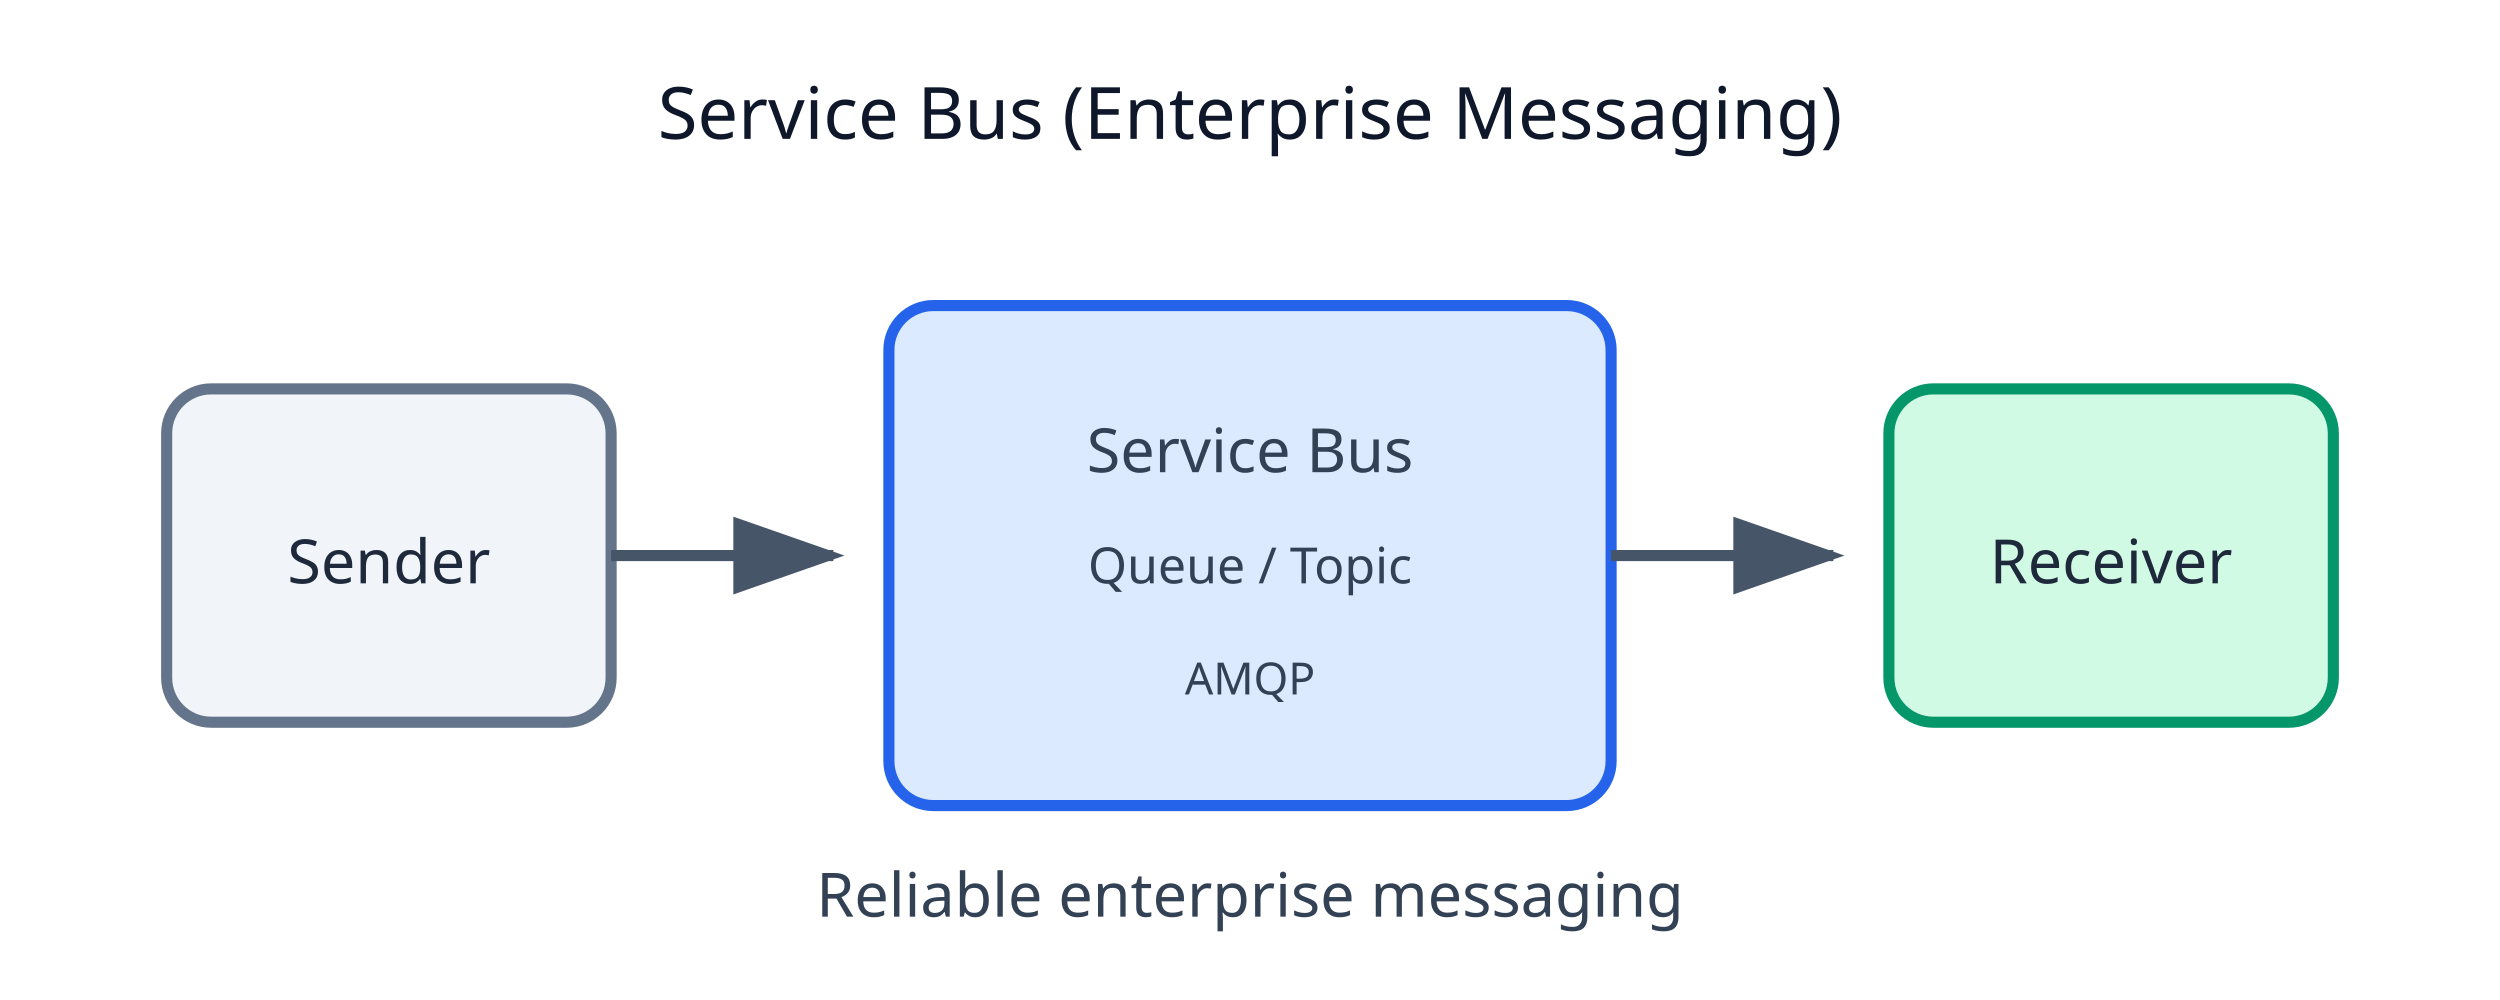
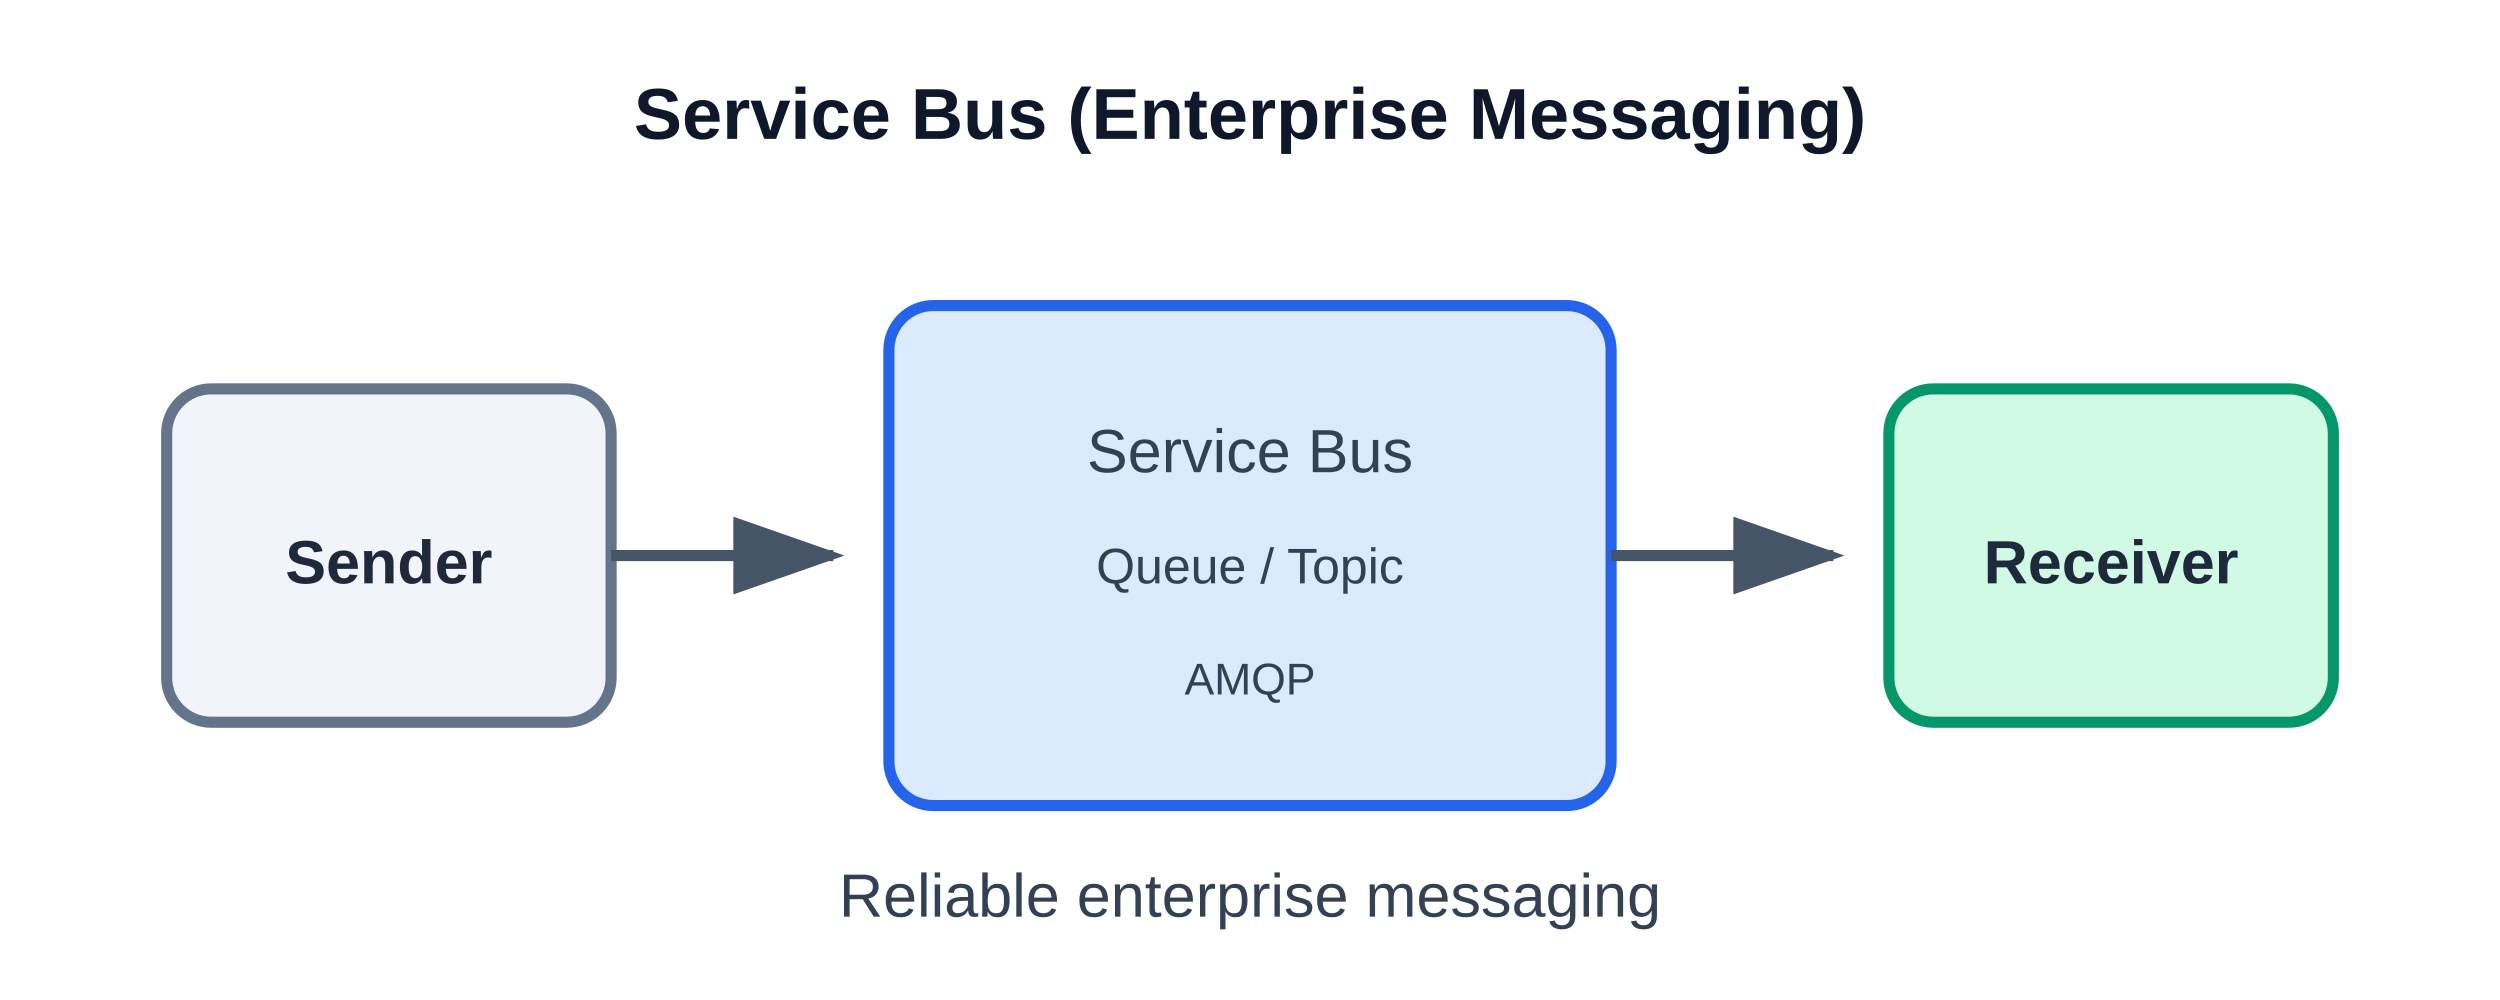
<svg xmlns="http://www.w3.org/2000/svg" viewBox="0 0 450 180" width="450" height="180">
  <defs>
    <marker id="arrow" markerWidth="10" markerHeight="7" refX="9" refY="3.5" orient="auto">
      <polygon points="0 0, 10 3.5, 0 7" fill="#475569" />
    </marker>
    <marker id="arrowBlue" markerWidth="10" markerHeight="7" refX="9" refY="3.5" orient="auto">
      <polygon points="0 0, 10 3.5, 0 7" fill="#2563EB" />
    </marker>
  </defs>
  <rect width="450" height="180" fill="#FFFFFF" />
-   <text x="225" y="25" text-anchor="middle" font-family="Segoe UI" font-size="13" fill="#0F172A">Service Bus (Enterprise Messaging)</text>
+   <text x="225" y="25" text-anchor="middle" font-family="Segoe UI, Arial" font-size="13" font-weight="600" fill="#0F172A">Service Bus (Enterprise Messaging)</text>
  <rect x="30" y="70" width="80" height="60" rx="8" fill="#F1F5F9" stroke="#64748B" stroke-width="2" />
-   <text x="70" y="105" text-anchor="middle" font-family="Segoe UI" font-size="11" fill="#1E293B">Sender</text>
+   <text x="70" y="105" text-anchor="middle" font-family="Segoe UI, Arial" font-size="11" font-weight="600" fill="#1E293B">Sender</text>
  <line x1="110" y1="100" x2="150" y2="100" stroke="#475569" stroke-width="2" marker-end="url(#arrow)" />
  <rect x="160" y="55" width="130" height="90" rx="8" fill="#DBEAFE" stroke="#2563EB" stroke-width="2" />
-   <text x="225" y="105" text-anchor="middle" font-family="Segoe UI" font-size="11" fill="#1E293B" />
-   <text x="225" y="85" text-anchor="middle" font-family="Segoe UI" font-size="11" fill="#334155">Service Bus</text>
-   <text x="225" y="105" text-anchor="middle" font-family="Segoe UI" font-size="9" fill="#334155">Queue / Topic</text>
-   <text x="225" y="125" text-anchor="middle" font-family="Segoe UI" font-size="8" fill="#334155">AMQP</text>
+   <text x="225" y="105" text-anchor="middle" font-family="Segoe UI, Arial" font-size="11" font-weight="600" fill="#1E293B" />
+   <text x="225" y="85" text-anchor="middle" font-family="Segoe UI, Arial" font-size="11" fill="#334155">Service Bus</text>
+   <text x="225" y="105" text-anchor="middle" font-family="Segoe UI, Arial" font-size="9" fill="#334155">Queue / Topic</text>
+   <text x="225" y="125" text-anchor="middle" font-family="Segoe UI, Arial" font-size="8" fill="#334155">AMQP</text>
  <line x1="290" y1="100" x2="330" y2="100" stroke="#475569" stroke-width="2" marker-end="url(#arrow)" />
  <rect x="340" y="70" width="80" height="60" rx="8" fill="#D1FAE5" stroke="#059669" stroke-width="2" />
-   <text x="380" y="105" text-anchor="middle" font-family="Segoe UI" font-size="11" fill="#1E293B">Receiver</text>
-   <text x="225" y="165" text-anchor="middle" font-family="Segoe UI" font-size="11" fill="#334155">Reliable enterprise messaging</text>
+   <text x="380" y="105" text-anchor="middle" font-family="Segoe UI, Arial" font-size="11" font-weight="600" fill="#1E293B">Receiver</text>
+   <text x="225" y="165" text-anchor="middle" font-family="Segoe UI, Arial" font-size="11" fill="#334155">Reliable enterprise messaging</text>
</svg>
